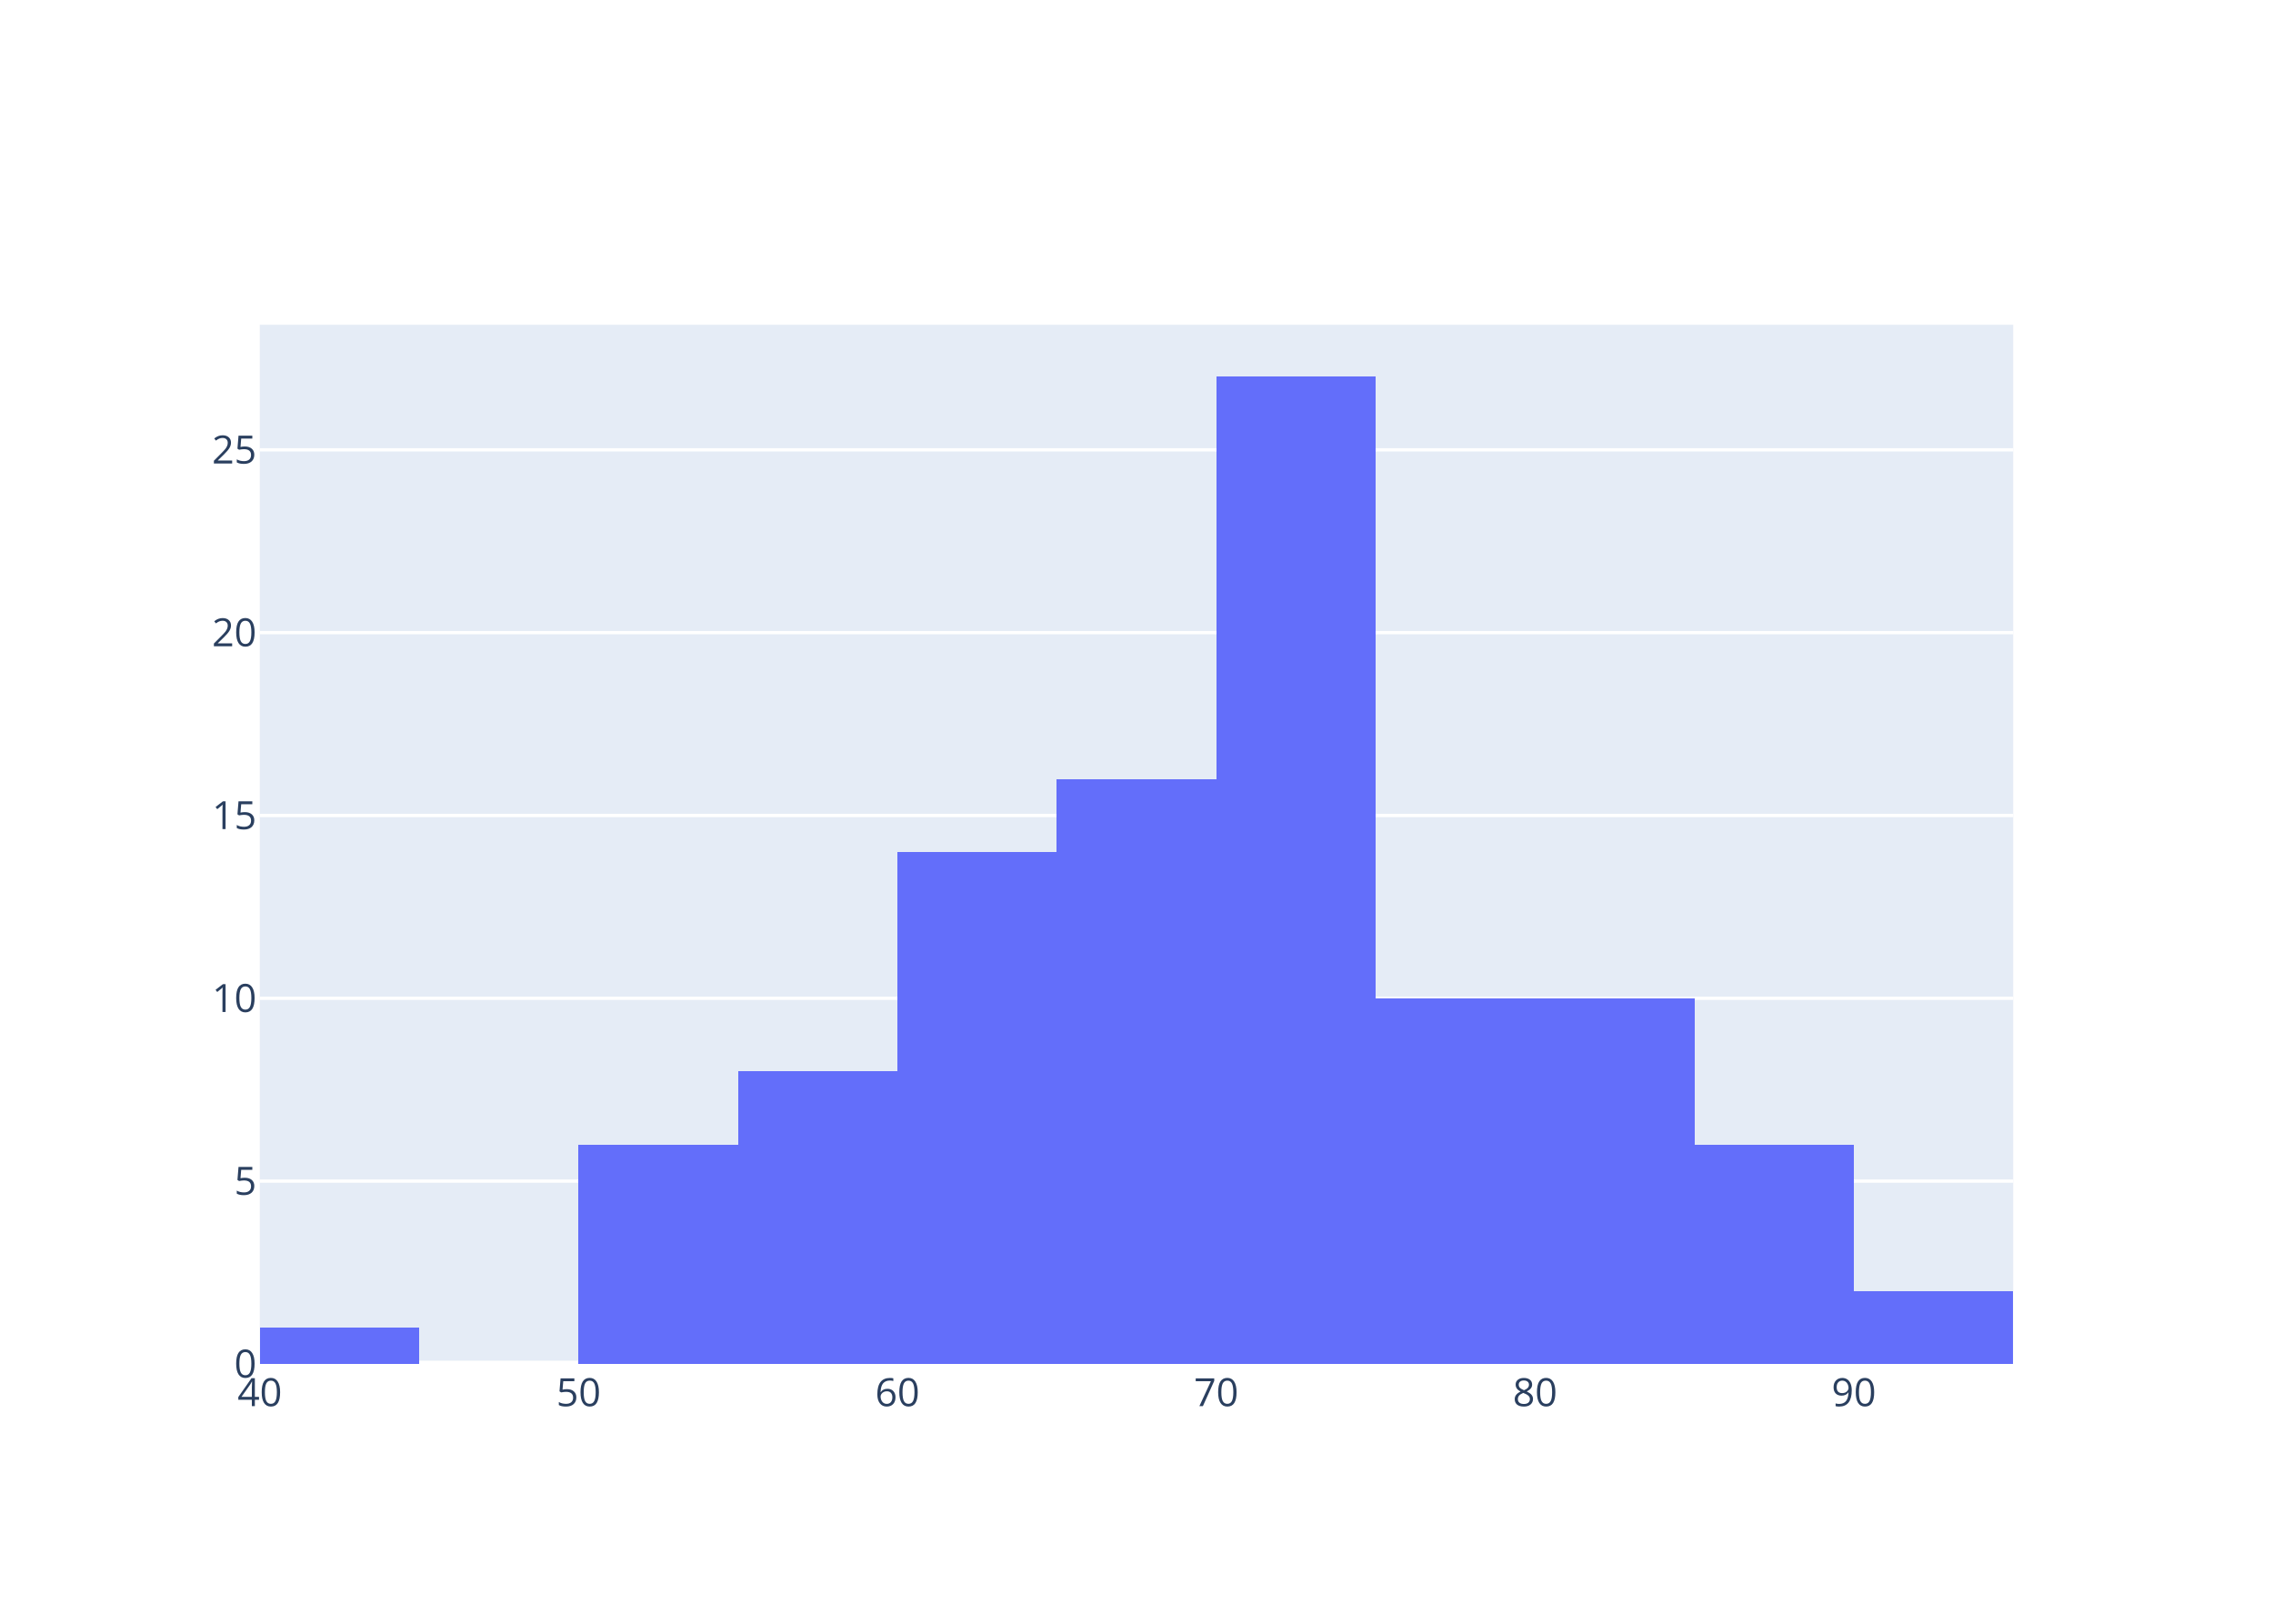
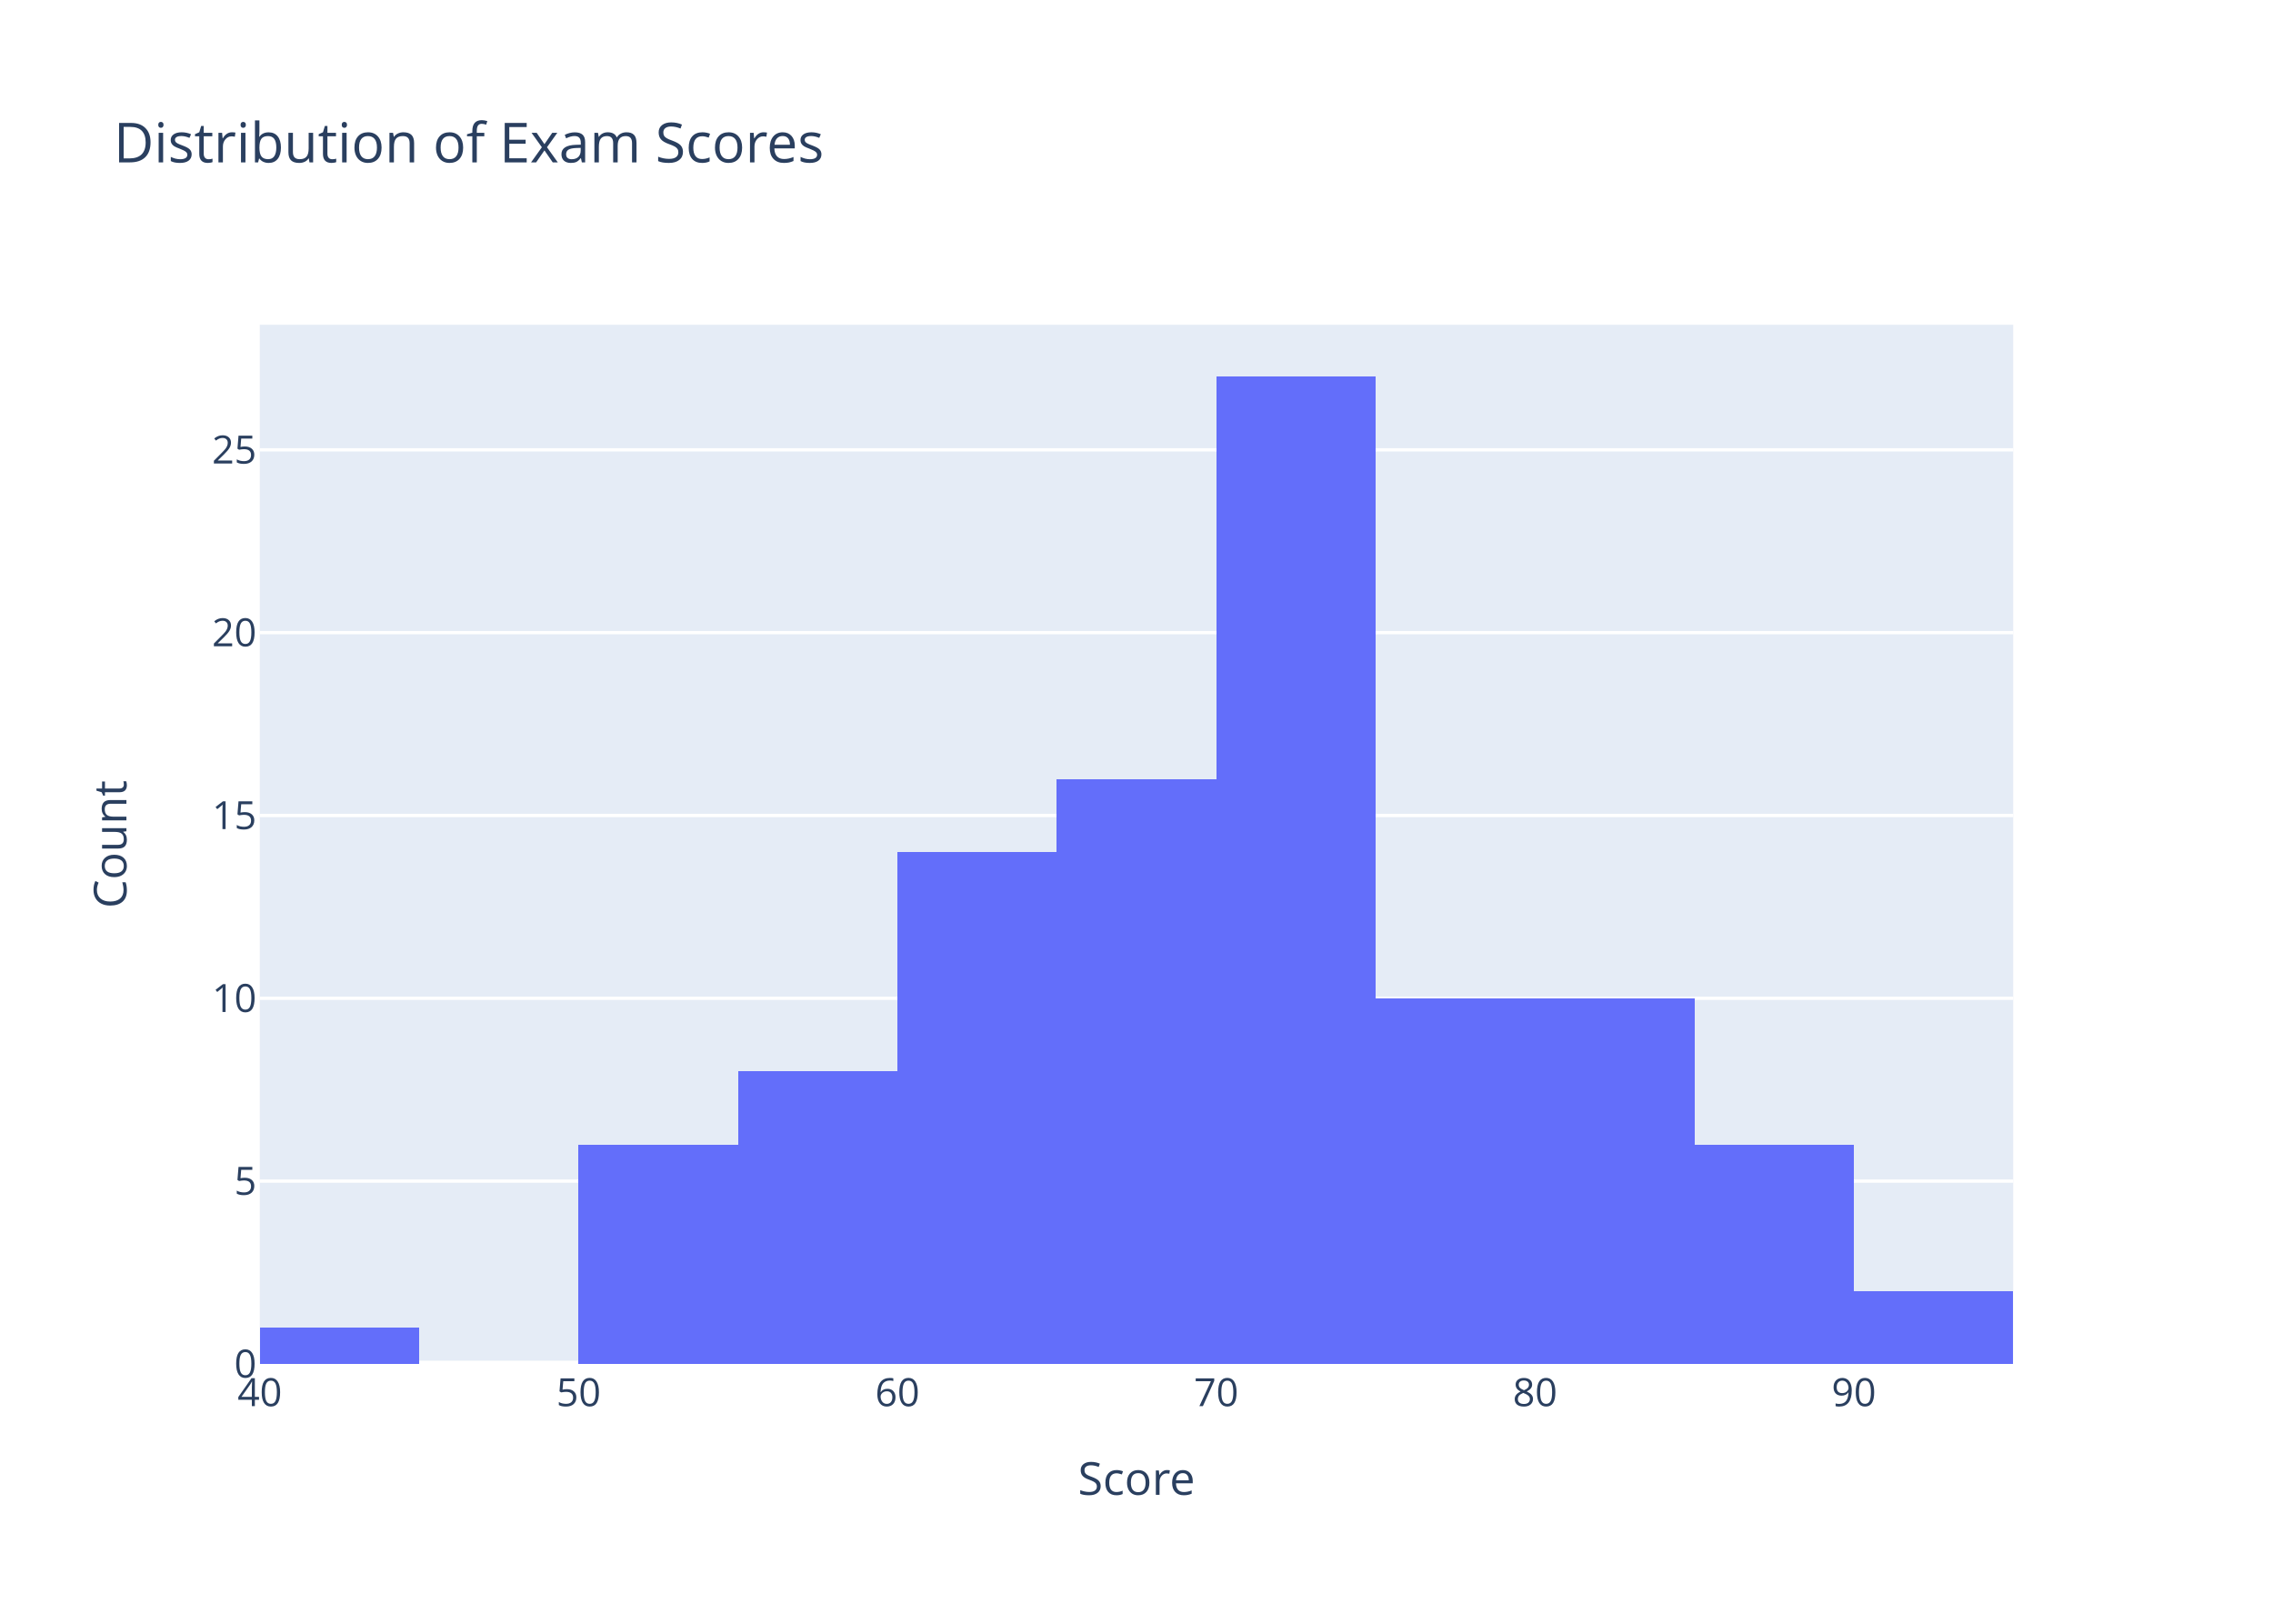
<svg xmlns="http://www.w3.org/2000/svg" class="main-svg" width="700" height="500" style="" viewBox="0 0 700 500">
  <rect x="0" y="0" width="700" height="500" style="fill: rgb(255, 255, 255); fill-opacity: 1;" />
-   <defs id="defs-7977a1">
+   <defs id="defs-dfa51b">
    <g class="clips">
-       <clipPath id="clip7977a1xyplot" class="plotclip">
+       <clipPath id="clipdfa51bxyplot" class="plotclip">
        <rect width="540" height="320" />
      </clipPath>
-       <clipPath class="axesclip" id="clip7977a1x">
+       <clipPath class="axesclip" id="clipdfa51bx">
        <rect x="80" y="0" width="540" height="500" />
      </clipPath>
-       <clipPath class="axesclip" id="clip7977a1y">
+       <clipPath class="axesclip" id="clipdfa51by">
        <rect x="0" y="100" width="700" height="320" />
      </clipPath>
-       <clipPath class="axesclip" id="clip7977a1xy">
+       <clipPath class="axesclip" id="clipdfa51bxy">
        <rect x="80" y="100" width="540" height="320" />
      </clipPath>
    </g>
    <g class="gradients" />
    <g class="patterns" />
  </defs>
  <g class="bglayer">
    <rect class="bg" x="80" y="100" width="540" height="320" style="fill: rgb(229, 236, 246); fill-opacity: 1; stroke-width: 0;" />
  </g>
  <g class="layer-below">
    <g class="imagelayer" />
    <g class="shapelayer" />
  </g>
  <g class="cartesianlayer">
    <g class="subplot xy">
      <g class="layer-subplot">
        <g class="shapelayer" />
        <g class="imagelayer" />
      </g>
      <g class="minor-gridlayer">
        <g class="x" />
        <g class="y" />
      </g>
      <g class="gridlayer">
        <g class="x" />
        <g class="y">
          <path class="ygrid crisp" transform="translate(0,363.7)" d="M80,0h540" style="stroke: rgb(255, 255, 255); stroke-opacity: 1; stroke-width: 1px;" />
          <path class="ygrid crisp" transform="translate(0,307.41)" d="M80,0h540" style="stroke: rgb(255, 255, 255); stroke-opacity: 1; stroke-width: 1px;" />
          <path class="ygrid crisp" transform="translate(0,251.11)" d="M80,0h540" style="stroke: rgb(255, 255, 255); stroke-opacity: 1; stroke-width: 1px;" />
          <path class="ygrid crisp" transform="translate(0,194.81)" d="M80,0h540" style="stroke: rgb(255, 255, 255); stroke-opacity: 1; stroke-width: 1px;" />
          <path class="ygrid crisp" transform="translate(0,138.52)" d="M80,0h540" style="stroke: rgb(255, 255, 255); stroke-opacity: 1; stroke-width: 1px;" />
        </g>
      </g>
      <g class="zerolinelayer">
        <path class="yzl zl crisp" transform="translate(0,420)" d="M80,0h540" style="stroke: rgb(255, 255, 255); stroke-opacity: 1; stroke-width: 2px;" />
      </g>
      <path class="xlines-below" />
      <path class="ylines-below" />
      <g class="overlines-below" />
      <g class="xaxislayer-below" />
      <g class="yaxislayer-below" />
      <g class="overaxes-below" />
-       <g class="plot" transform="translate(80,100)" clip-path="url(#clip7977a1xyplot)">
+       <g class="plot" transform="translate(80,100)" clip-path="url(#clipdfa51bxyplot)">
        <g class="barlayer mlayer">
          <g class="trace bars" shape-rendering="crispEdges" style="opacity: 1;">
            <g class="points">
              <g class="point">
                <path d="M0,320V308.74H49.09V320Z" style="vector-effect: non-scaling-stroke; opacity: 1; stroke-width: 0px; fill: rgb(99, 110, 250); fill-opacity: 1;" />
              </g>
              <g class="point">
                <path d="M0,0Z" style="vector-effect: non-scaling-stroke; opacity: 1; stroke-width: 0px; fill: rgb(99, 110, 250); fill-opacity: 1;" />
              </g>
              <g class="point">
                <path d="M98.18,320V252.44H147.27V320Z" style="vector-effect: non-scaling-stroke; opacity: 1; stroke-width: 0px; fill: rgb(99, 110, 250); fill-opacity: 1;" />
              </g>
              <g class="point">
                <path d="M147.27,320V229.93H196.36V320Z" style="vector-effect: non-scaling-stroke; opacity: 1; stroke-width: 0px; fill: rgb(99, 110, 250); fill-opacity: 1;" />
              </g>
              <g class="point">
                <path d="M196.36,320V162.37H245.45V320Z" style="vector-effect: non-scaling-stroke; opacity: 1; stroke-width: 0px; fill: rgb(99, 110, 250); fill-opacity: 1;" />
              </g>
              <g class="point">
                <path d="M245.45,320V139.85H294.55V320Z" style="vector-effect: non-scaling-stroke; opacity: 1; stroke-width: 0px; fill: rgb(99, 110, 250); fill-opacity: 1;" />
              </g>
              <g class="point">
                <path d="M294.55,320V16H343.64V320Z" style="vector-effect: non-scaling-stroke; opacity: 1; stroke-width: 0px; fill: rgb(99, 110, 250); fill-opacity: 1;" />
              </g>
              <g class="point">
                <path d="M343.64,320V207.41H392.73V320Z" style="vector-effect: non-scaling-stroke; opacity: 1; stroke-width: 0px; fill: rgb(99, 110, 250); fill-opacity: 1;" />
              </g>
              <g class="point">
                <path d="M392.73,320V207.41H441.82V320Z" style="vector-effect: non-scaling-stroke; opacity: 1; stroke-width: 0px; fill: rgb(99, 110, 250); fill-opacity: 1;" />
              </g>
              <g class="point">
                <path d="M441.82,320V252.44H490.91V320Z" style="vector-effect: non-scaling-stroke; opacity: 1; stroke-width: 0px; fill: rgb(99, 110, 250); fill-opacity: 1;" />
              </g>
              <g class="point">
                <path d="M490.91,320V297.48H540V320Z" style="vector-effect: non-scaling-stroke; opacity: 1; stroke-width: 0px; fill: rgb(99, 110, 250); fill-opacity: 1;" />
              </g>
            </g>
          </g>
        </g>
      </g>
      <g class="overplot" />
      <path class="xlines-above crisp" d="M0,0" style="fill: none;" />
      <path class="ylines-above crisp" d="M0,0" style="fill: none;" />
      <g class="overlines-above" />
      <g class="xaxislayer-above">
        <g class="xtick">
          <text text-anchor="middle" x="0" y="433" transform="translate(80,0)" style="font-family: 'Open Sans', verdana, arial, sans-serif; font-size: 12px; fill: rgb(42, 63, 95); fill-opacity: 1; white-space: pre; opacity: 1;">40</text>
        </g>
        <g class="xtick">
          <text text-anchor="middle" x="0" y="433" style="font-family: 'Open Sans', verdana, arial, sans-serif; font-size: 12px; fill: rgb(42, 63, 95); fill-opacity: 1; white-space: pre; opacity: 1;" transform="translate(178.18,0)">50</text>
        </g>
        <g class="xtick">
          <text text-anchor="middle" x="0" y="433" style="font-family: 'Open Sans', verdana, arial, sans-serif; font-size: 12px; fill: rgb(42, 63, 95); fill-opacity: 1; white-space: pre; opacity: 1;" transform="translate(276.36,0)">60</text>
        </g>
        <g class="xtick">
          <text text-anchor="middle" x="0" y="433" style="font-family: 'Open Sans', verdana, arial, sans-serif; font-size: 12px; fill: rgb(42, 63, 95); fill-opacity: 1; white-space: pre; opacity: 1;" transform="translate(374.55,0)">70</text>
        </g>
        <g class="xtick">
          <text text-anchor="middle" x="0" y="433" style="font-family: 'Open Sans', verdana, arial, sans-serif; font-size: 12px; fill: rgb(42, 63, 95); fill-opacity: 1; white-space: pre; opacity: 1;" transform="translate(472.73,0)">80</text>
        </g>
        <g class="xtick">
          <text text-anchor="middle" x="0" y="433" style="font-family: 'Open Sans', verdana, arial, sans-serif; font-size: 12px; fill: rgb(42, 63, 95); fill-opacity: 1; white-space: pre; opacity: 1;" transform="translate(570.91,0)">90</text>
        </g>
      </g>
      <g class="yaxislayer-above">
        <g class="ytick">
          <text text-anchor="end" x="79" y="4.2" transform="translate(0,420)" style="font-family: 'Open Sans', verdana, arial, sans-serif; font-size: 12px; fill: rgb(42, 63, 95); fill-opacity: 1; white-space: pre; opacity: 1;">0</text>
        </g>
        <g class="ytick">
          <text text-anchor="end" x="79" y="4.2" style="font-family: 'Open Sans', verdana, arial, sans-serif; font-size: 12px; fill: rgb(42, 63, 95); fill-opacity: 1; white-space: pre; opacity: 1;" transform="translate(0,363.7)">5</text>
        </g>
        <g class="ytick">
          <text text-anchor="end" x="79" y="4.2" style="font-family: 'Open Sans', verdana, arial, sans-serif; font-size: 12px; fill: rgb(42, 63, 95); fill-opacity: 1; white-space: pre; opacity: 1;" transform="translate(0,307.41)">10</text>
        </g>
        <g class="ytick">
          <text text-anchor="end" x="79" y="4.2" style="font-family: 'Open Sans', verdana, arial, sans-serif; font-size: 12px; fill: rgb(42, 63, 95); fill-opacity: 1; white-space: pre; opacity: 1;" transform="translate(0,251.11)">15</text>
        </g>
        <g class="ytick">
          <text text-anchor="end" x="79" y="4.2" style="font-family: 'Open Sans', verdana, arial, sans-serif; font-size: 12px; fill: rgb(42, 63, 95); fill-opacity: 1; white-space: pre; opacity: 1;" transform="translate(0,194.81)">20</text>
        </g>
        <g class="ytick">
          <text text-anchor="end" x="79" y="4.2" style="font-family: 'Open Sans', verdana, arial, sans-serif; font-size: 12px; fill: rgb(42, 63, 95); fill-opacity: 1; white-space: pre; opacity: 1;" transform="translate(0,138.52)">25</text>
        </g>
      </g>
      <g class="overaxes-above" />
    </g>
  </g>
  <g class="polarlayer" />
  <g class="smithlayer" />
  <g class="ternarylayer" />
  <g class="geolayer" />
  <g class="funnelarealayer" />
  <g class="pielayer" />
  <g class="iciclelayer" />
  <g class="treemaplayer" />
  <g class="sunburstlayer" />
  <g class="glimages" />
-   <defs id="topdefs-7977a1">
+   <defs id="topdefs-dfa51b">
    <g class="clips" />
  </defs>
  <g class="layer-above">
    <g class="imagelayer" />
    <g class="shapelayer" />
  </g>
  <g class="infolayer">
-     <g class="g-gtitle" />
-     <g class="g-xtitle" />
-     <g class="g-ytitle" />
+     <g class="g-gtitle">
+       <text class="gtitle" x="35" y="50" text-anchor="start" dy="0em" style="font-family: 'Open Sans', verdana, arial, sans-serif; font-size: 17px; fill: rgb(42, 63, 95); opacity: 1; font-weight: normal; white-space: pre;">Distribution of Exam Scores</text>
+     </g>
+     <g class="g-xtitle">
+       <text class="xtitle" x="350" y="460.3" text-anchor="middle" style="font-family: 'Open Sans', verdana, arial, sans-serif; font-size: 14px; fill: rgb(42, 63, 95); opacity: 1; font-weight: normal; white-space: pre;">Score</text>
+     </g>
+     <g class="g-ytitle">
+       <text class="ytitle" transform="rotate(-90,38.93438,260)" x="38.934" y="260" text-anchor="middle" style="font-family: 'Open Sans', verdana, arial, sans-serif; font-size: 14px; fill: rgb(42, 63, 95); opacity: 1; font-weight: normal; white-space: pre;">Count</text>
+     </g>
  </g>
</svg>
